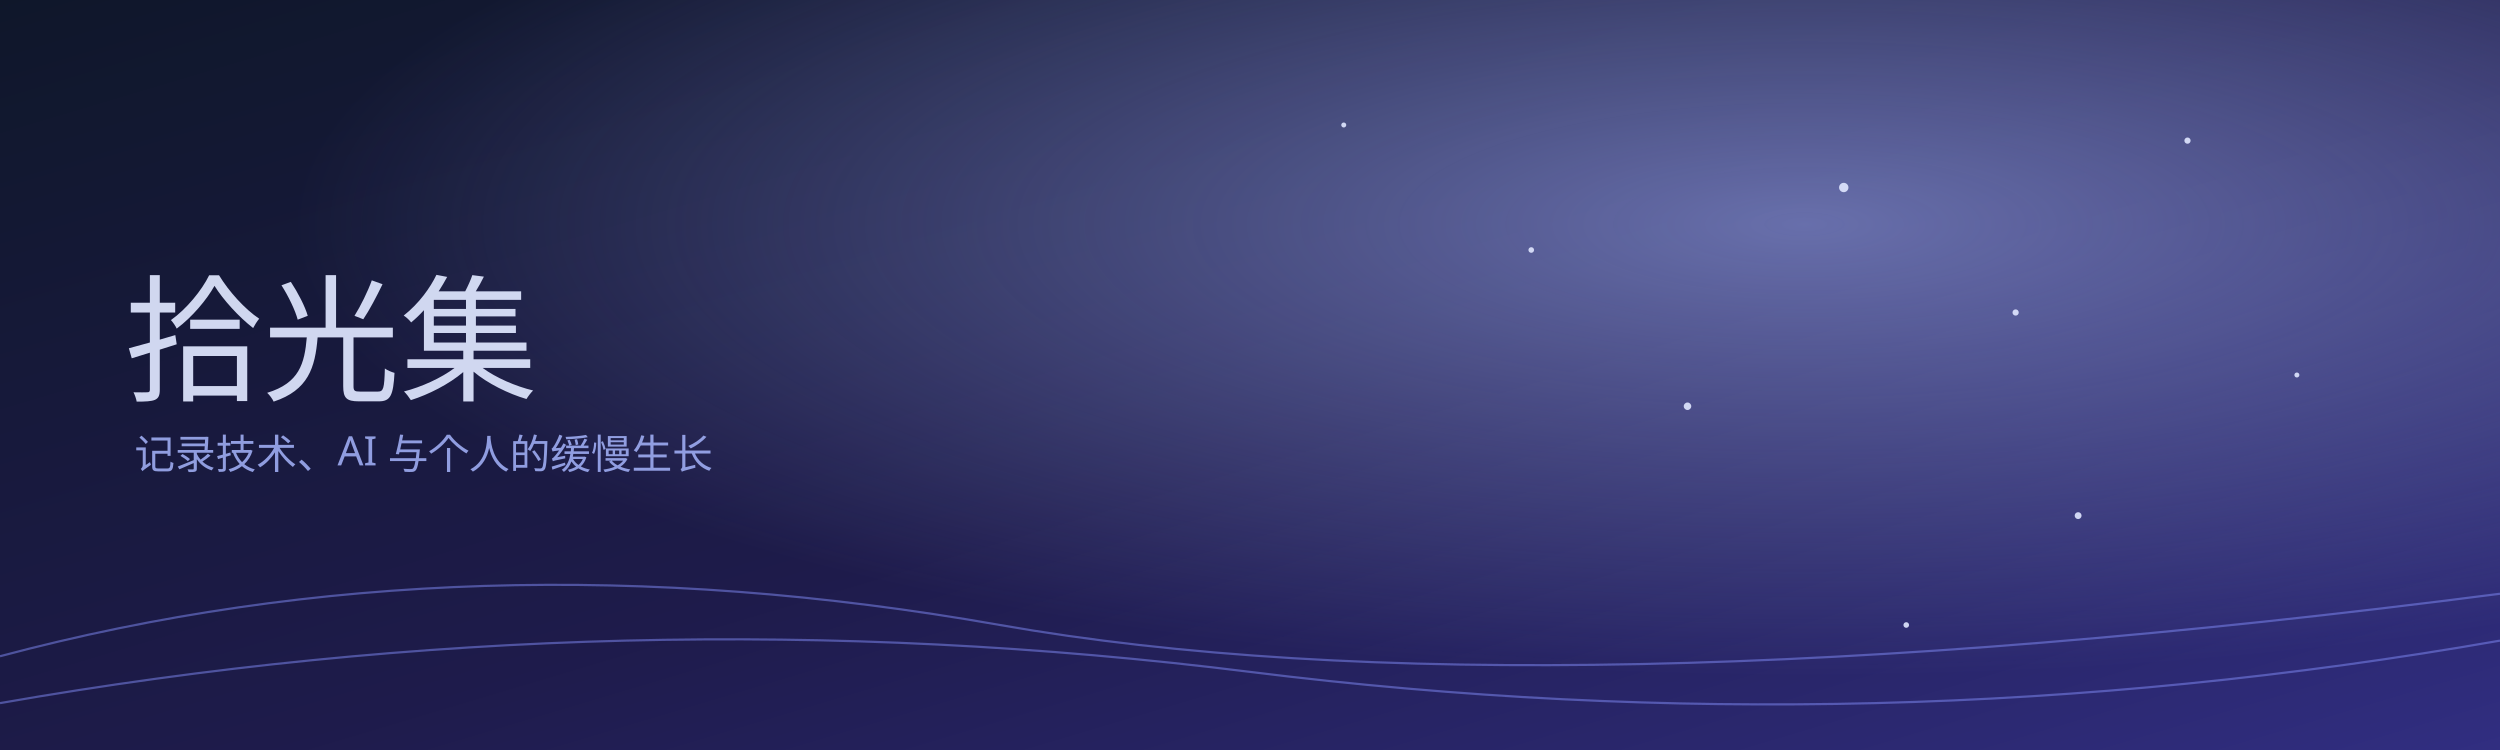
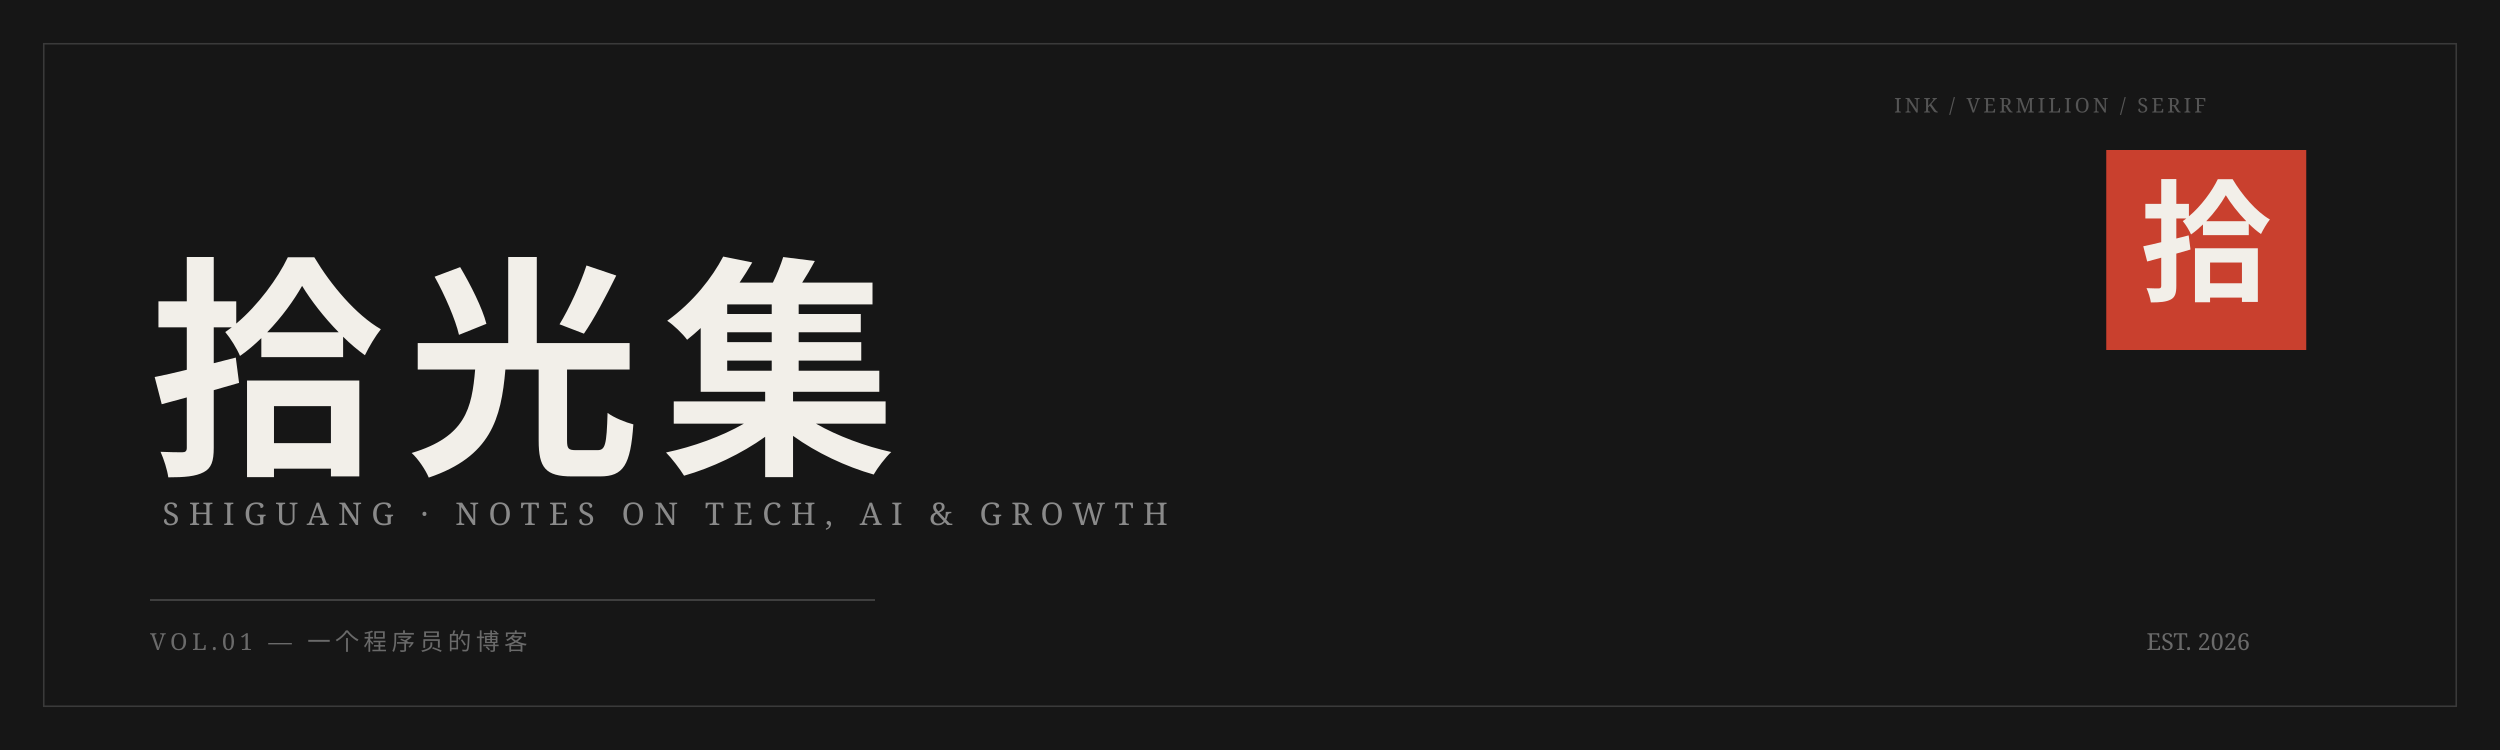
<svg xmlns="http://www.w3.org/2000/svg" width="1600" height="480" viewBox="0 0 1600 480">
-   <defs>
-     <linearGradient id="sky" x1="0" y1="0" x2="1" y2="1">
-       <stop offset="0%" stop-color="#0f172a" />
-       <stop offset="55%" stop-color="#1e1b4b" />
-       <stop offset="100%" stop-color="#312e81" />
-     </linearGradient>
-     <radialGradient id="glow" cx="0.72" cy="0.3" r="0.6">
-       <stop offset="0%" stop-color="#a5b4fc" stop-opacity="0.55" />
-       <stop offset="100%" stop-color="#a5b4fc" stop-opacity="0" />
-     </radialGradient>
-   </defs>
-   <rect width="1600" height="480" fill="url(#sky)" />
-   <rect width="1600" height="480" fill="url(#glow)" />
-   <g fill="#e0e7ff" opacity="0.9">
-     <circle cx="1180" cy="120" r="3" />
-     <circle cx="1290" cy="200" r="2" />
-     <circle cx="1080" cy="260" r="2.4" />
-     <circle cx="1400" cy="90" r="2" />
-     <circle cx="980" cy="160" r="1.8" />
-     <circle cx="1330" cy="330" r="2.2" />
-     <circle cx="860" cy="80" r="1.6" />
-     <circle cx="1220" cy="400" r="1.8" />
-     <circle cx="1470" cy="240" r="1.6" />
+   <rect width="1600" height="480" fill="#161616" />
+   <rect x="28" y="28" width="1544" height="424" fill="none" stroke="#3a3a3a" stroke-width="1" />
+   <text x="96" y="292" font-family="'Noto Serif SC','Songti SC',serif" font-size="150" font-weight="700" fill="#f2efe9" letter-spacing="14">拾光集</text>
+   <text x="104" y="336" font-family="Georgia,serif" font-size="20" fill="#8a8a8a" letter-spacing="6">SHIGUANG · NOTES ON TECH, AI &amp; GROWTH</text>
+   <g>
+     <rect x="1348" y="96" width="128" height="128" fill="#c9402e" />
+     <text x="1412" y="186" font-family="'Noto Serif SC','Songti SC',serif" font-size="84" font-weight="700" fill="#f2efe9" text-anchor="middle">拾</text>
  </g>
-   <g stroke="#818cf8" stroke-width="1.4" opacity="0.5" fill="none">
-     <path d="M0 420 Q 300 340 640 400 T 1600 380" />
-     <path d="M0 450 Q 400 380 800 430 T 1600 410" />
-   </g>
-   <text x="80" y="250" font-family="serif" font-size="88" fill="#e0e7ff" opacity="0.92">拾光集</text>
-   <text x="86" y="300" font-family="sans-serif" font-size="26" fill="#a5b4fc" opacity="0.85">记录技术、AI 与个人的缓慢生长</text>
+   <line x1="96" y1="384" x2="560" y2="384" stroke="#4a4a4a" stroke-width="1" />
+   <text x="96" y="416" font-family="Georgia,serif" font-size="15" fill="#6a6a6a" letter-spacing="3">VOL.01 — 一个程序员的博客</text>
+   <text x="1440" y="416" font-family="Georgia,serif" font-size="15" fill="#6a6a6a" text-anchor="end">EST. 2026</text>
+   <text x="1412" y="72" font-family="Georgia,serif" font-size="13" fill="#555" text-anchor="end" letter-spacing="2">INK / VERMILION / SERIF</text>
</svg>
